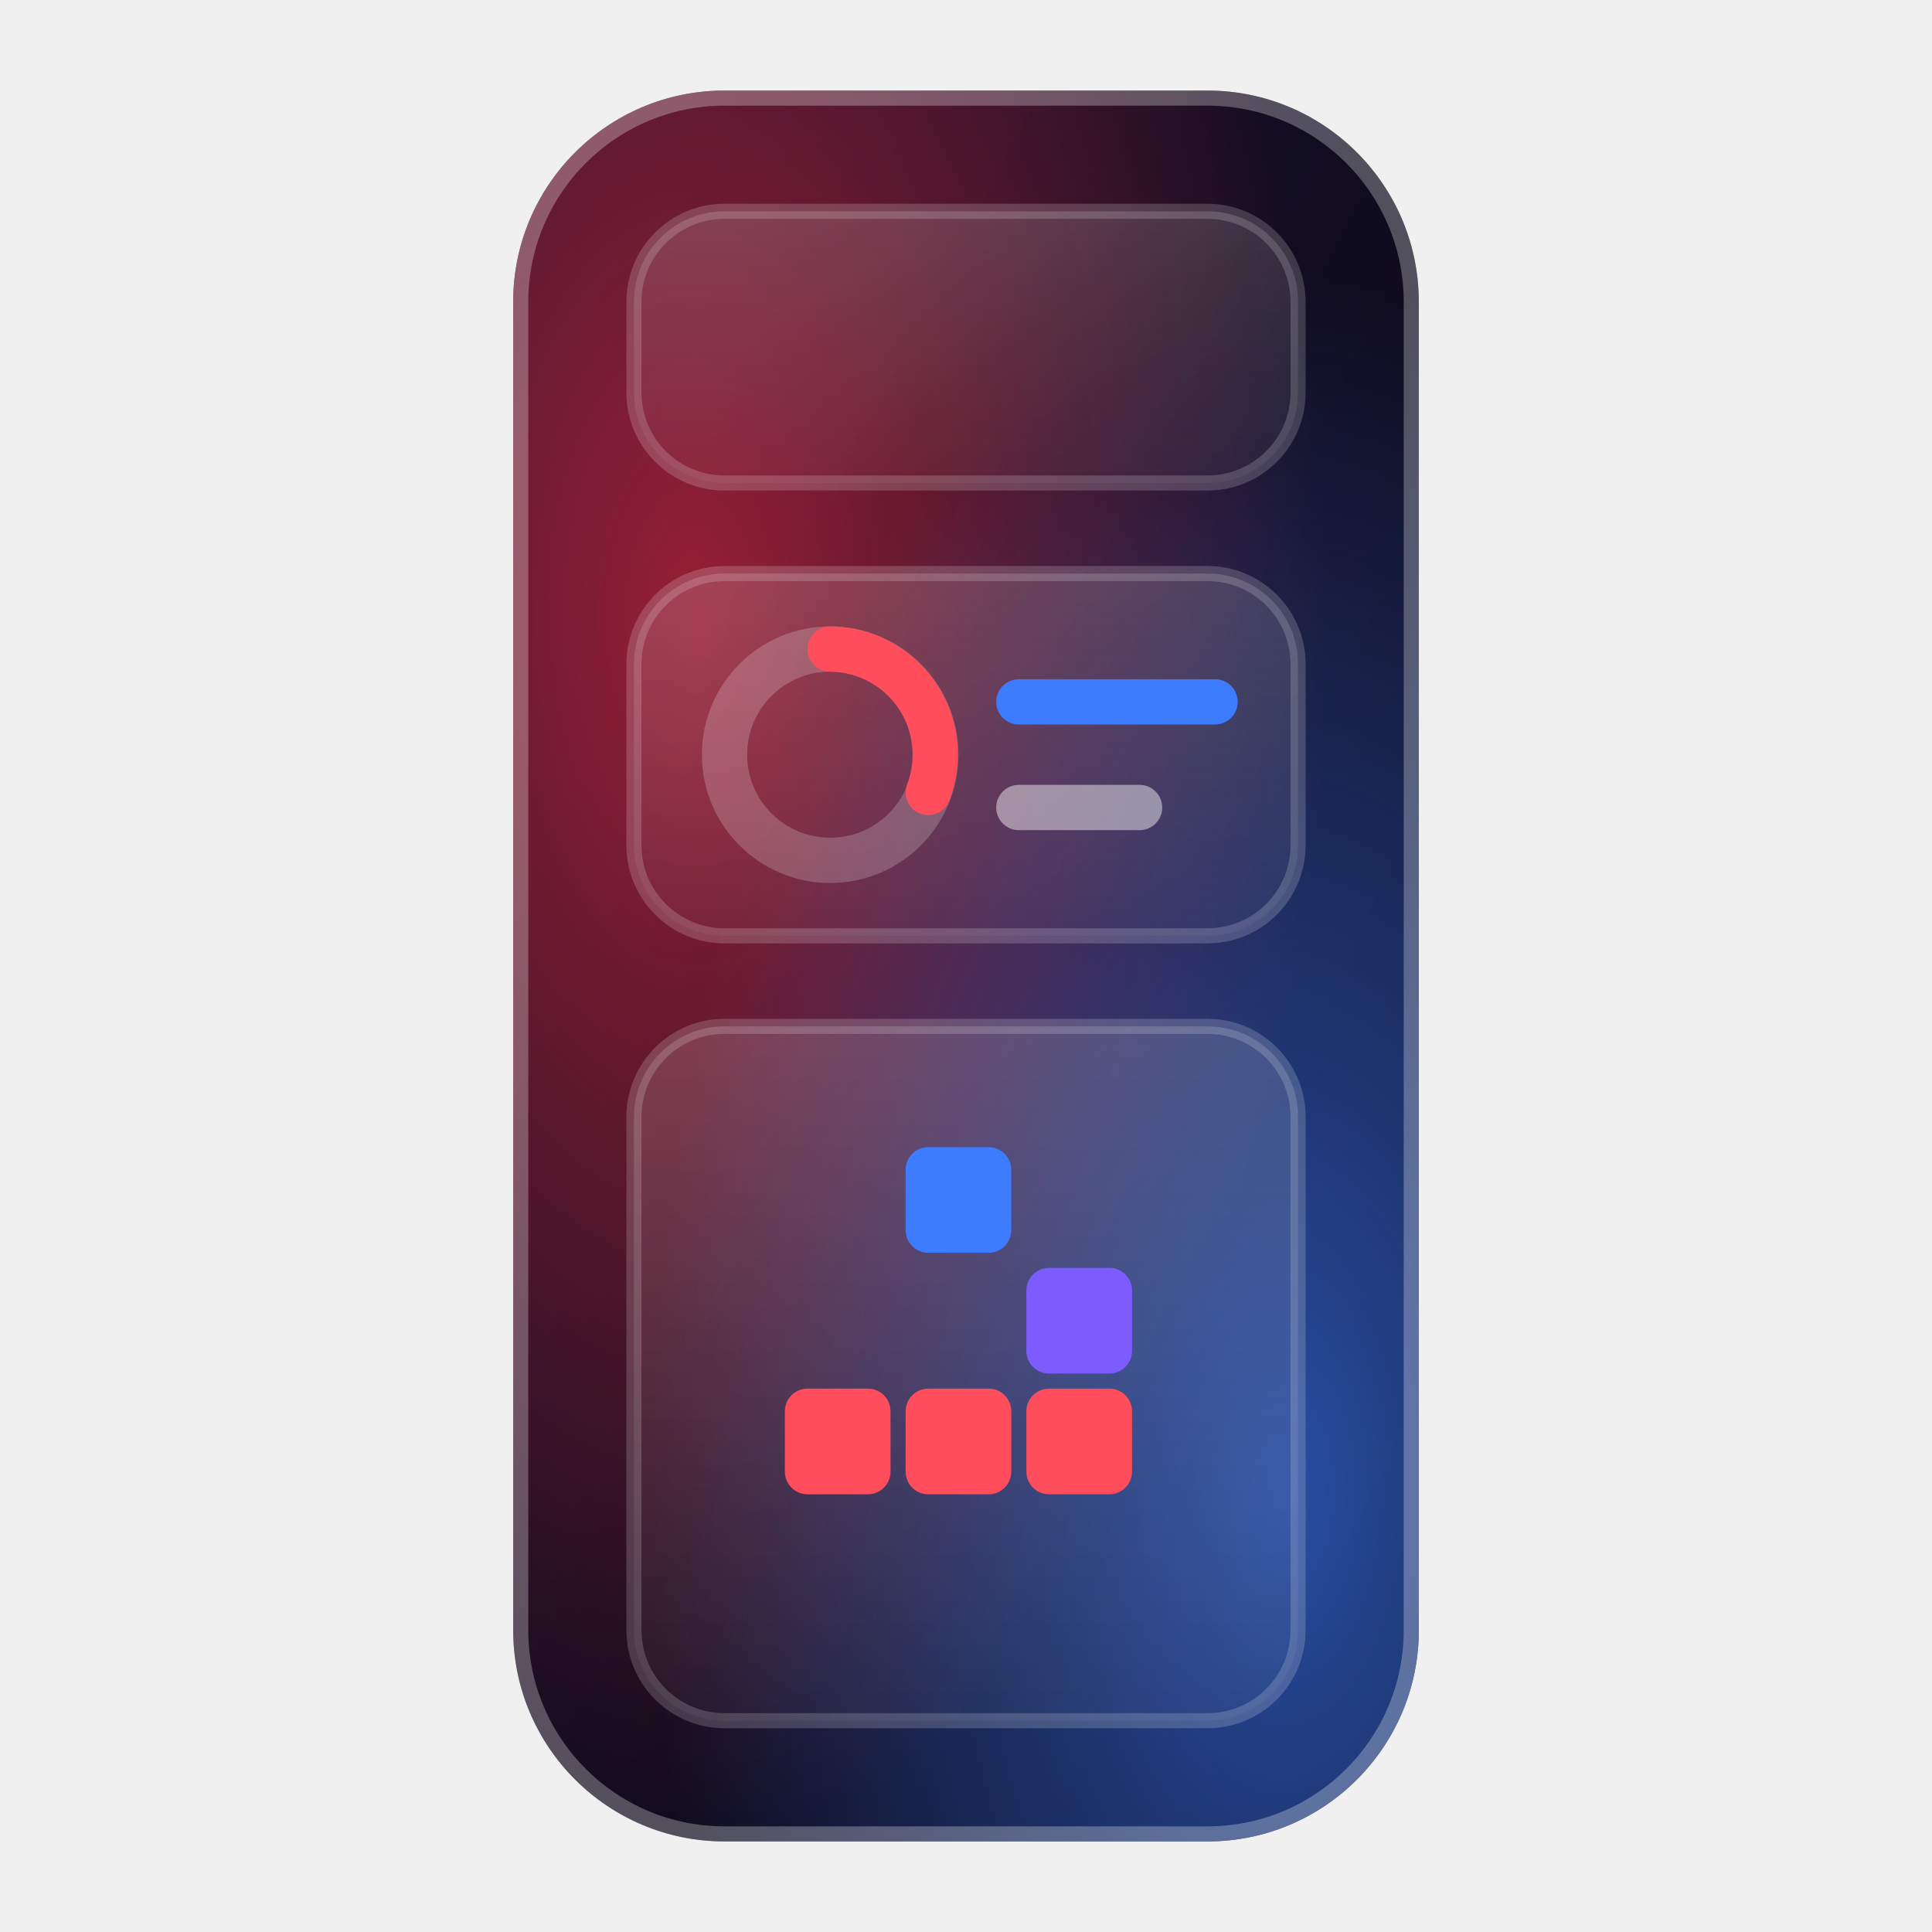
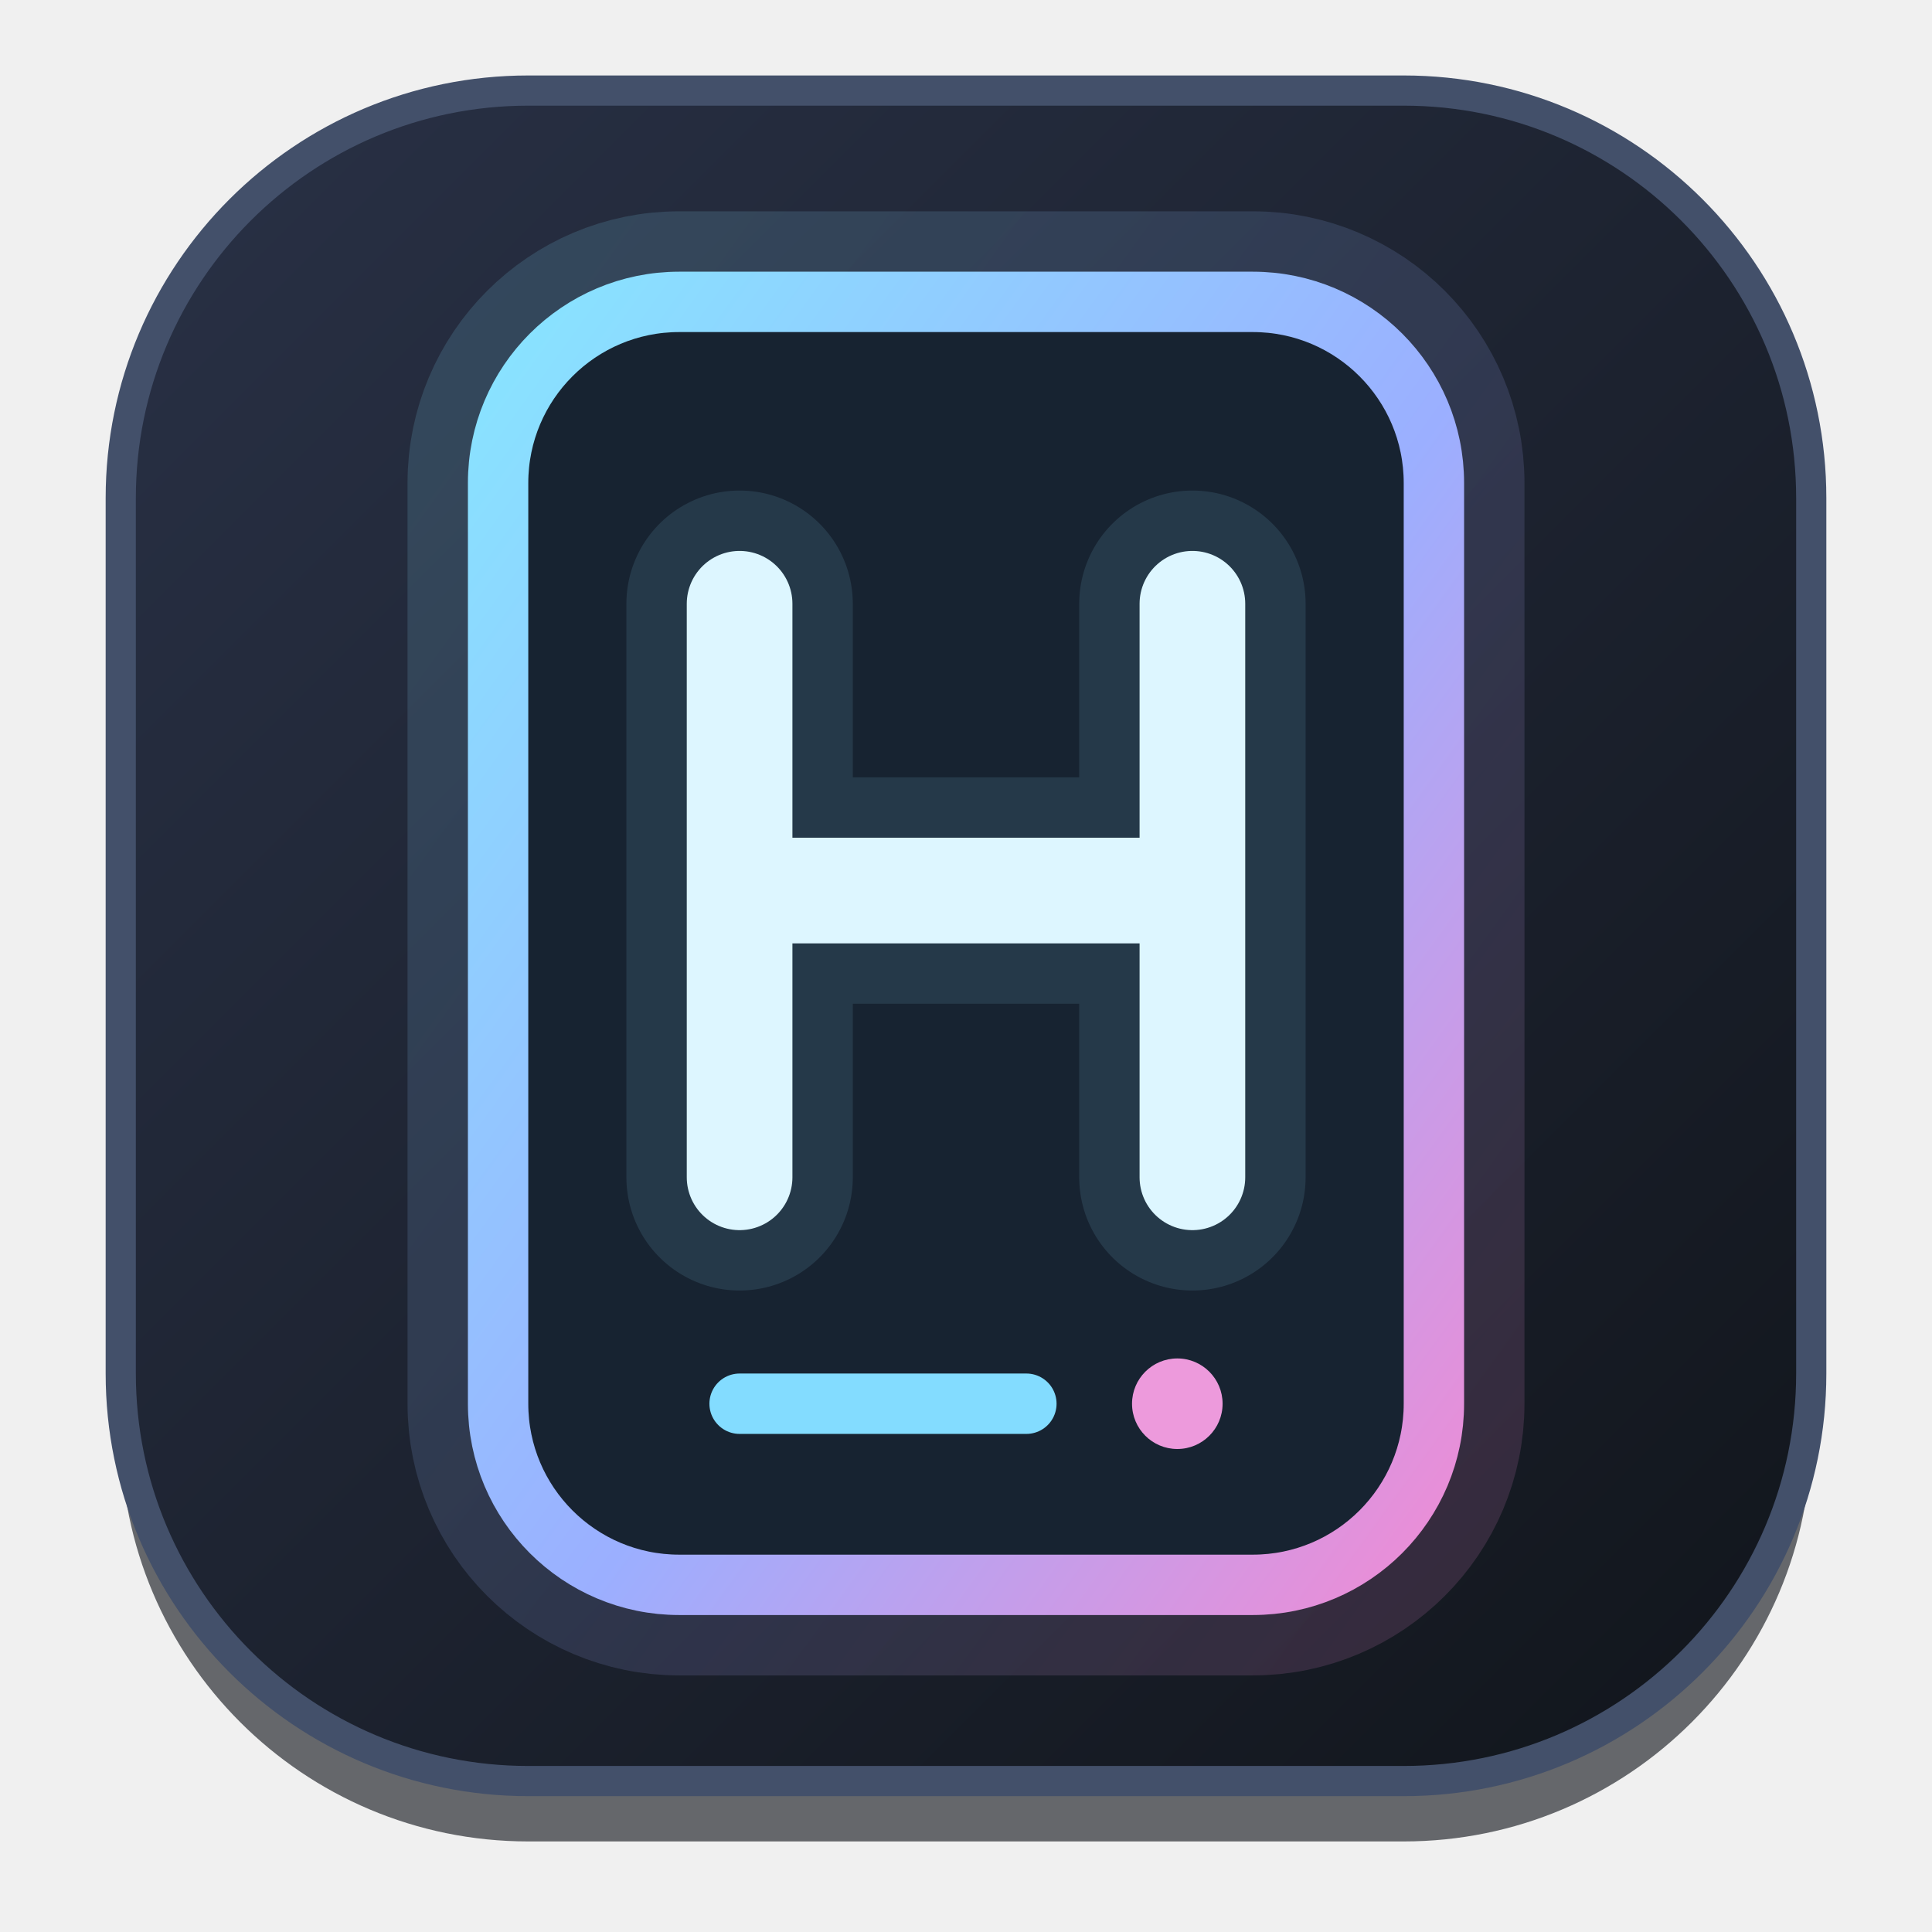
- <svg xmlns="http://www.w3.org/2000/svg" viewBox="0 0 128 128" width="128" height="128">
+ <svg xmlns="http://www.w3.org/2000/svg" width="128" height="128" viewBox="0 0 128 128">
  <defs>
-     <linearGradient id="bg" x1="0" y1="0" x2="1" y2="1">
-       <stop offset="0" stop-color="#1a1230" />
-       <stop offset="1" stop-color="#07060f" />
+     <linearGradient id="slate" x2="1" y2="1">
+       <stop stop-color="#293146" />
+       <stop offset="1" stop-color="#11151b" />
    </linearGradient>
-     <linearGradient id="glass" x1="0" y1="0" x2="0" y2="1">
-       <stop offset="0" stop-color="#ffffff" stop-opacity=".16" />
-       <stop offset="1" stop-color="#ffffff" stop-opacity=".04" />
+     <linearGradient id="signal" x2="1" y2="1">
+       <stop stop-color="#88e5ff" />
+       <stop offset=".55" stop-color="#9bafff" />
+       <stop offset="1" stop-color="#ee8cd5" />
    </linearGradient>
-     <radialGradient id="glowA" cx=".2" cy=".3" r=".7">
-       <stop offset="0" stop-color="#ff2d3f" stop-opacity=".55" />
-       <stop offset="1" stop-color="#ff2d3f" stop-opacity="0" />
-     </radialGradient>
-     <radialGradient id="glowB" cx=".85" cy=".8" r=".7">
-       <stop offset="0" stop-color="#3d7bff" stop-opacity=".6" />
-       <stop offset="1" stop-color="#3d7bff" stop-opacity="0" />
-     </radialGradient>
  </defs>
-   <rect x="34" y="6" width="60" height="116" rx="14" fill="url(#bg)" />
-   <rect x="34" y="6" width="60" height="116" rx="14" fill="url(#glowA)" />
-   <rect x="34" y="6" width="60" height="116" rx="14" fill="url(#glowB)" />
-   <rect x="34.5" y="6.5" width="59" height="115" rx="13.5" fill="none" stroke="#ffffff" stroke-opacity=".28" />
-   <rect x="42" y="14" width="44" height="18" rx="6" fill="url(#glass)" stroke="#ffffff" stroke-opacity=".18" />
-   <rect x="42" y="38" width="44" height="24" rx="6" fill="url(#glass)" stroke="#ffffff" stroke-opacity=".18" />
-   <circle cx="55" cy="50" r="7" fill="none" stroke="#ffffff" stroke-opacity=".2" stroke-width="3" />
-   <path d="M55 43 a7 7 0 0 1 6.5 9.5" fill="none" stroke="#ff4d5c" stroke-width="3" stroke-linecap="round" />
-   <rect x="66" y="45" width="16" height="3" rx="1.5" fill="#3d7bff" />
-   <rect x="66" y="52" width="11" height="3" rx="1.5" fill="#ffffff" fill-opacity=".45" />
-   <rect x="42" y="68" width="44" height="46" rx="6" fill="url(#glass)" stroke="#ffffff" stroke-opacity=".18" />
-   <g fill="#3d7bff">
-     <rect x="60" y="76" width="7" height="7" rx="1.5" />
-     <rect x="68" y="84" width="7" height="7" rx="1.5" fill="#7d5cff" />
-     <rect x="52" y="92" width="7" height="7" rx="1.5" fill="#ff4d5c" />
-     <rect x="60" y="92" width="7" height="7" rx="1.5" fill="#ff4d5c" />
-     <rect x="68" y="92" width="7" height="7" rx="1.5" fill="#ff4d5c" />
-   </g>
+   <rect x="8" y="10" width="112" height="112" rx="27" fill="#080c12" opacity=".6" />
+   <rect x="8" y="6" width="112" height="112" rx="27" fill="url(#slate)" stroke="#43506a" stroke-width="2" />
+   <rect x="33" y="20" width="62" height="85" rx="12" fill="#172331" stroke="url(#signal)" stroke-width="12" opacity=".15" />
+   <rect x="33" y="20" width="62" height="85" rx="12" fill="#172331" stroke="url(#signal)" stroke-width="4" />
+   <path d="M49 40v38m30-38v38M49 59h30" fill="none" stroke="#93dfff" stroke-width="15" stroke-linecap="round" opacity=".12" />
+   <path d="M49 40v38m30-38v38M49 59h30" fill="none" stroke="#ddf6ff" stroke-width="7" stroke-linecap="round" />
+   <path d="M49 93h19" stroke="#83dcff" stroke-width="4" stroke-linecap="round" />
+   <circle cx="78" cy="93" r="3" fill="#ed9adc" />
</svg>
